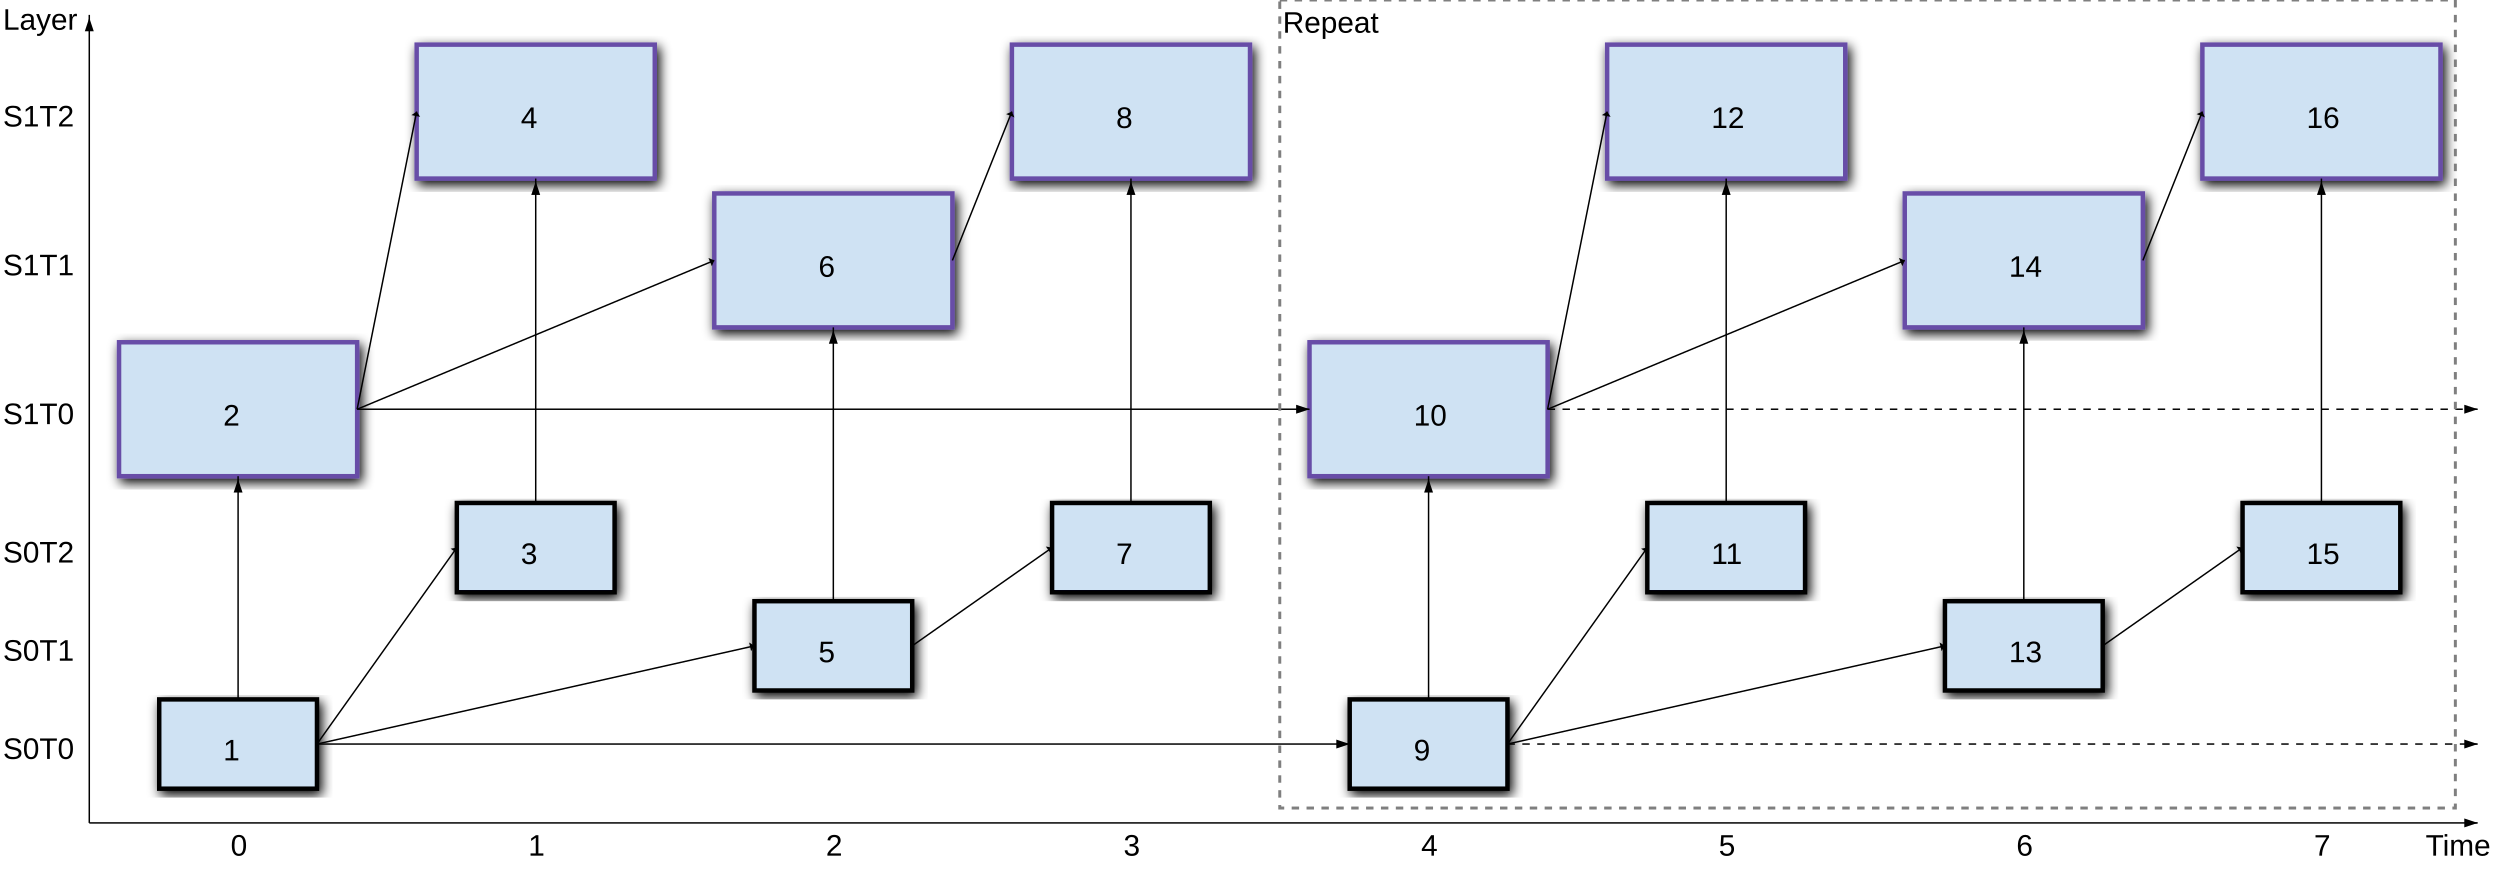
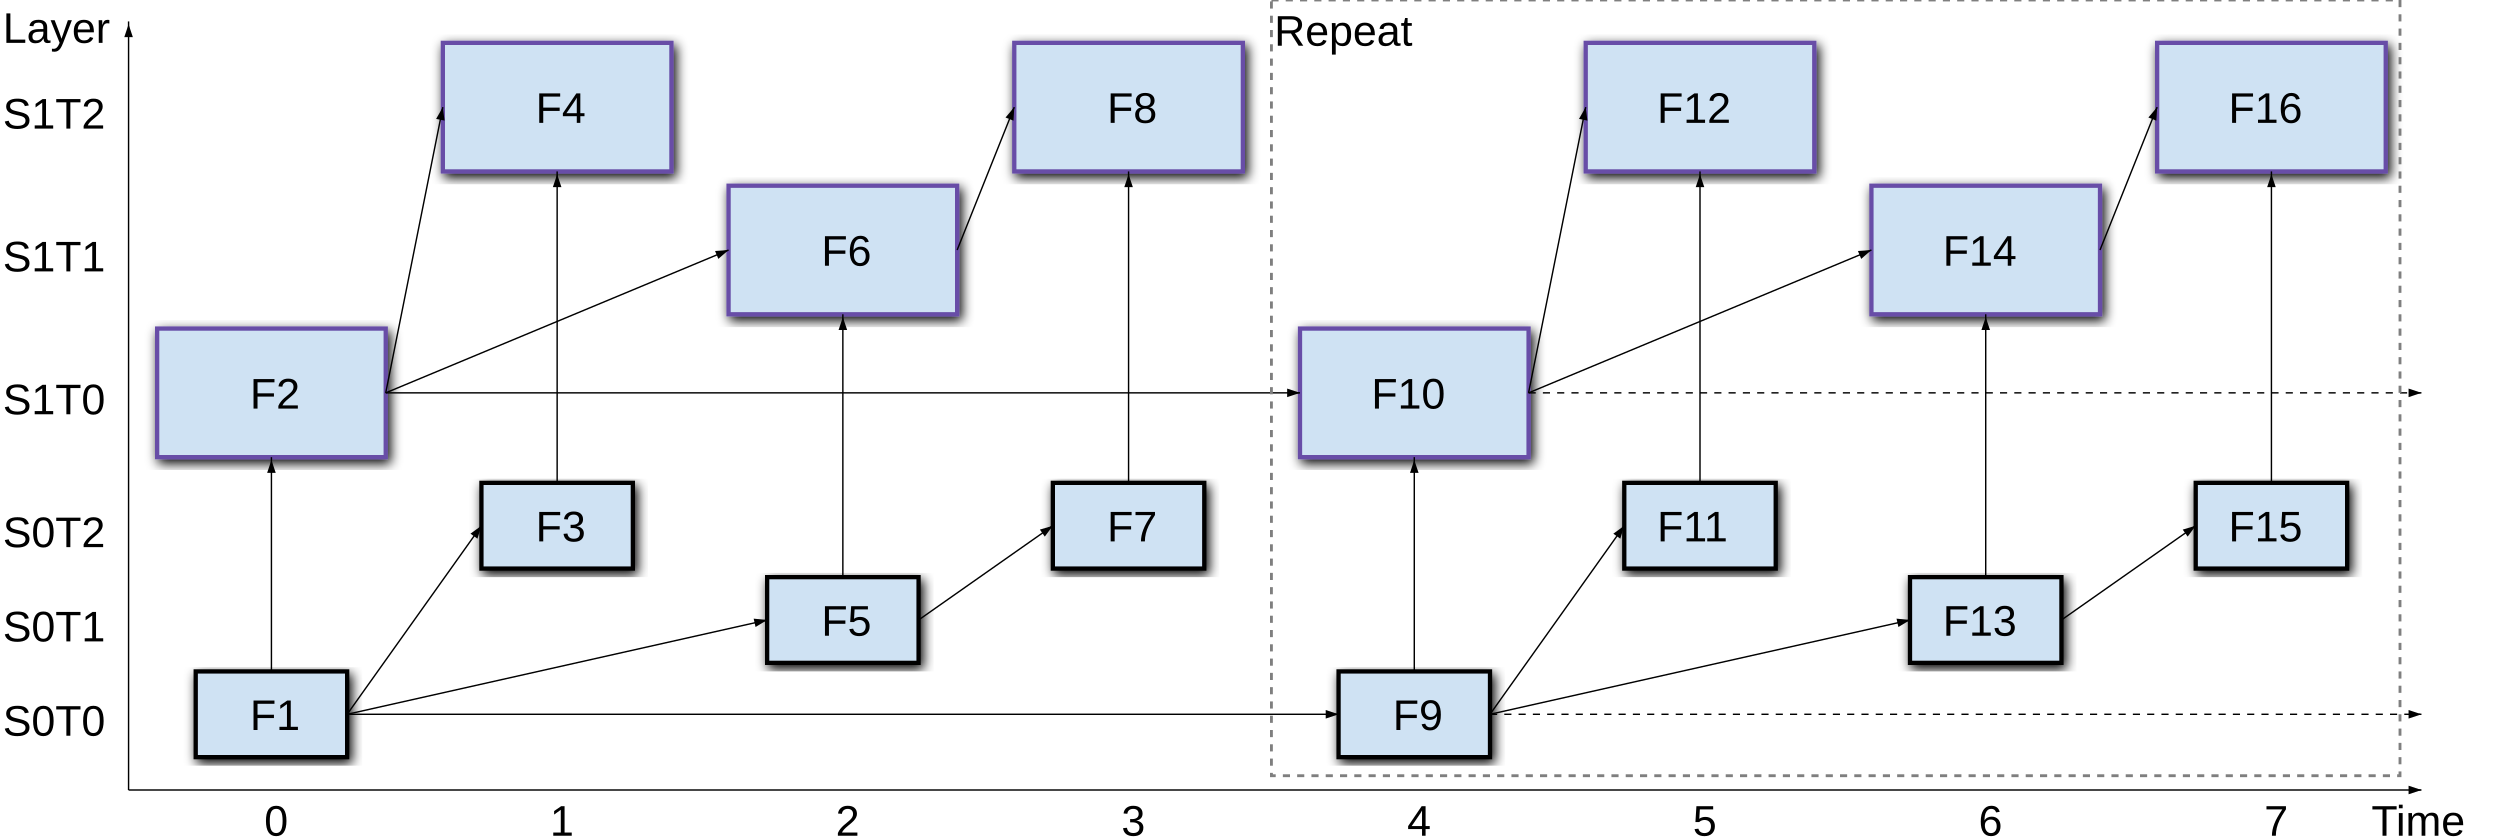
- <svg xmlns="http://www.w3.org/2000/svg" version="1.1" viewBox="0 0 1680 588">
+ <svg xmlns="http://www.w3.org/2000/svg" version="1.1" viewBox="0 0 1750 588">
  <defs>
    <filter id="sh">
      <feGaussianBlur in="SourceAlpha" stdDeviation="4" />
      <feOffset dx="2" dy="3" />
      <feBlend in="SourceGraphic" />
    </filter>
  </defs>
-   <rect x="107" y="470" width="106" height="60" style="fill:#cfe2f3;stroke-width:3;stroke:#000000" filter="url(#sh)" />
-   <rect x="80" y="230" width="160" height="90" style="fill:#cfe2f3;stroke-width:3;stroke:#674ea7" filter="url(#sh)" />
-   <line x1="160" y1="470" x2="160" y2="320" style="stroke:#000000;stroke-width:1" />
-   <polygon points="160,322 157,331 163,331" />
-   <rect x="307" y="338" width="106" height="60" style="fill:#cfe2f3;stroke-width:3;stroke:#000000" filter="url(#sh)" />
-   <line x1="213" y1="500" x2="307" y2="368" style="stroke:#000000;stroke-width:1" />
-   <polygon points="307,368 304,365 304,371" transform="rotate(-54.5 307 368)" />
-   <rect x="280" y="30" width="160" height="90" style="fill:#cfe2f3;stroke-width:3;stroke:#674ea7" filter="url(#sh)" />
-   <line x1="240" y1="275" x2="280" y2="75" style="stroke:#000000;stroke-width:1" />
-   <polygon points="280,75 277,72 277,78" transform="rotate(-78.7 280 75)" />
-   <line x1="360" y1="338" x2="360" y2="120" style="stroke:#000000;stroke-width:1" />
-   <polygon points="360,122 357,131 363,131" />
-   <rect x="507" y="404" width="106" height="60" style="fill:#cfe2f3;stroke-width:3;stroke:#000000" filter="url(#sh)" />
-   <line x1="213" y1="500" x2="507" y2="434" style="stroke:#000000;stroke-width:1" />
-   <polygon points="507,434 504,431 504,437" transform="rotate(-12.7 507 434)" />
-   <rect x="480" y="130" width="160" height="90" style="fill:#cfe2f3;stroke-width:3;stroke:#674ea7" filter="url(#sh)" />
-   <line x1="240" y1="275" x2="480" y2="175" style="stroke:#000000;stroke-width:1" />
-   <polygon points="480,175 477,172 477,178" transform="rotate(-22.6 480 175)" />
-   <line x1="560" y1="404" x2="560" y2="220" style="stroke:#000000;stroke-width:1" />
-   <polygon points="560,222 557,231 563,231" />
-   <rect x="707" y="338" width="106" height="60" style="fill:#cfe2f3;stroke-width:3;stroke:#000000" filter="url(#sh)" />
-   <line x1="613" y1="434" x2="707" y2="368" style="stroke:#000000;stroke-width:1" />
-   <polygon points="707,368 704,365 704,371" transform="rotate(-35.1 707 368)" />
-   <rect x="680" y="30" width="160" height="90" style="fill:#cfe2f3;stroke-width:3;stroke:#674ea7" filter="url(#sh)" />
-   <line x1="640" y1="175" x2="680" y2="75" style="stroke:#000000;stroke-width:1" />
-   <polygon points="680,75 677,72 677,78" transform="rotate(-68.2 680 75)" />
-   <line x1="760" y1="338" x2="760" y2="120" style="stroke:#000000;stroke-width:1" />
-   <polygon points="760,122 757,131 763,131" />
-   <rect x="907" y="470" width="106" height="60" style="fill:#cfe2f3;stroke-width:3;stroke:#000000" filter="url(#sh)" />
-   <line x1="213" y1="500" x2="907" y2="500" style="stroke:#000000;stroke-width:1" />
-   <polygon points="907,500 898,497 898,503" />
-   <rect x="880" y="230" width="160" height="90" style="fill:#cfe2f3;stroke-width:3;stroke:#674ea7" filter="url(#sh)" />
-   <line x1="240" y1="275" x2="880" y2="275" style="stroke:#000000;stroke-width:1" />
-   <polygon points="880,275 871,272 871,278" />
-   <line x1="960" y1="470" x2="960" y2="320" style="stroke:#000000;stroke-width:1" />
-   <polygon points="960,322 957,331 963,331" />
-   <rect x="1107" y="338" width="106" height="60" style="fill:#cfe2f3;stroke-width:3;stroke:#000000" filter="url(#sh)" />
-   <line x1="1013" y1="500" x2="1107" y2="368" style="stroke:#000000;stroke-width:1" />
-   <polygon points="1107,368 1104,365 1104,371" transform="rotate(-54.5 1107 368)" />
-   <rect x="1080" y="30" width="160" height="90" style="fill:#cfe2f3;stroke-width:3;stroke:#674ea7" filter="url(#sh)" />
-   <line x1="1040" y1="275" x2="1080" y2="75" style="stroke:#000000;stroke-width:1" />
-   <polygon points="1080,75 1077,72 1077,78" transform="rotate(-78.7 1080 75)" />
-   <line x1="1160" y1="338" x2="1160" y2="120" style="stroke:#000000;stroke-width:1" />
-   <polygon points="1160,122 1157,131 1163,131" />
-   <rect x="1307" y="404" width="106" height="60" style="fill:#cfe2f3;stroke-width:3;stroke:#000000" filter="url(#sh)" />
-   <line x1="1013" y1="500" x2="1307" y2="434" style="stroke:#000000;stroke-width:1" />
-   <polygon points="1307,434 1304,431 1304,437" transform="rotate(-12.7 1307 434)" />
-   <rect x="1280" y="130" width="160" height="90" style="fill:#cfe2f3;stroke-width:3;stroke:#674ea7" filter="url(#sh)" />
-   <line x1="1040" y1="275" x2="1280" y2="175" style="stroke:#000000;stroke-width:1" />
-   <polygon points="1280,175 1277,172 1277,178" transform="rotate(-22.6 1280 175)" />
-   <line x1="1360" y1="404" x2="1360" y2="220" style="stroke:#000000;stroke-width:1" />
-   <polygon points="1360,222 1357,231 1363,231" />
-   <rect x="1507" y="338" width="106" height="60" style="fill:#cfe2f3;stroke-width:3;stroke:#000000" filter="url(#sh)" />
-   <line x1="1413" y1="434" x2="1507" y2="368" style="stroke:#000000;stroke-width:1" />
-   <polygon points="1507,368 1504,365 1504,371" transform="rotate(-35.1 1507 368)" />
-   <rect x="1480" y="30" width="160" height="90" style="fill:#cfe2f3;stroke-width:3;stroke:#674ea7" filter="url(#sh)" />
-   <line x1="1440" y1="175" x2="1480" y2="75" style="stroke:#000000;stroke-width:1" />
-   <polygon points="1480,75 1477,72 1477,78" transform="rotate(-68.2 1480 75)" />
-   <line x1="1560" y1="338" x2="1560" y2="120" style="stroke:#000000;stroke-width:1" />
-   <polygon points="1560,122 1557,131 1563,131" />
-   <line x1="1013" y1="500" x2="1665" y2="500" style="stroke:#000000;stroke-width:1;stroke-dasharray:5,5" />
-   <polygon points="1665,500 1656,497 1656,503" />
-   <line x1="1040" y1="275" x2="1665" y2="275" style="stroke:#000000;stroke-width:1;stroke-dasharray:5,5" />
-   <polygon points="1665,275 1656,272 1656,278" />
-   <rect x="860" y="0" width="790" height="543" style="fill:none;stroke-width:2;stroke:#7f7f7f;stroke-dasharray:5,5" />
-   <text x="862" y="22" font-family="Arial" font-size="20">Repeat</text>
-   <line x1="60" y1="553" x2="1665" y2="553" style="stroke:#000000;stroke-width:1" />
-   <polygon points="1665,553 1656,550 1656,556" />
-   <line x1="60" y1="553" x2="60" y2="10" style="stroke:#000000;stroke-width:1" />
-   <polygon points="60,12 57,21 63,21" />
-   <text x="1630" y="575" font-family="Arial" font-size="20">Time<tspan x="155" y="575">0</tspan>
-     <tspan x="355" y="575">1</tspan>
-     <tspan x="555" y="575">2</tspan>
-     <tspan x="755" y="575">3</tspan>
-     <tspan x="955" y="575">4</tspan>
-     <tspan x="1155" y="575">5</tspan>
-     <tspan x="1355" y="575">6</tspan>
-     <tspan x="1555" y="575">7</tspan>
-     <tspan x="2" y="20">Layer</tspan>
-     <tspan x="2" y="510">S0T0</tspan>
-     <tspan x="2" y="444">S0T1</tspan>
-     <tspan x="2" y="378">S0T2</tspan>
-     <tspan x="2" y="285">S1T0</tspan>
-     <tspan x="2" y="185">S1T1</tspan>
-     <tspan x="2" y="85">S1T2</tspan>
-     <tspan x="150" y="511">1</tspan>
-     <tspan x="150" y="286">2</tspan>
-     <tspan x="350" y="379">3</tspan>
-     <tspan x="350" y="86">4</tspan>
-     <tspan x="550" y="445">5</tspan>
-     <tspan x="550" y="186">6</tspan>
-     <tspan x="750" y="379">7</tspan>
-     <tspan x="750" y="86">8</tspan>
-     <tspan x="950" y="511">9</tspan>
-     <tspan x="950" y="286">10</tspan>
-     <tspan x="1150" y="379">11</tspan>
-     <tspan x="1150" y="86">12</tspan>
-     <tspan x="1350" y="445">13</tspan>
-     <tspan x="1350" y="186">14</tspan>
-     <tspan x="1550" y="379">15</tspan>
-     <tspan x="1550" y="86">16</tspan>
+   <rect x="137" y="470" width="106" height="60" style="fill:#cfe2f3;stroke-width:3;stroke:#000000" filter="url(#sh)" />
+   <rect x="110" y="230" width="160" height="90" style="fill:#cfe2f3;stroke-width:3;stroke:#674ea7" filter="url(#sh)" />
+   <line x1="190" y1="470" x2="190" y2="320" style="stroke:#000000;stroke-width:1" />
+   <polygon points="190,322 187,331 193,331" />
+   <rect x="337" y="338" width="106" height="60" style="fill:#cfe2f3;stroke-width:3;stroke:#000000" filter="url(#sh)" />
+   <line x1="243" y1="500" x2="337" y2="368" style="stroke:#000000;stroke-width:1" />
+   <polygon points="337,368 328,365 328,371" transform="rotate(-54.5 337 368)" />
+   <rect x="310" y="30" width="160" height="90" style="fill:#cfe2f3;stroke-width:3;stroke:#674ea7" filter="url(#sh)" />
+   <line x1="270" y1="275" x2="310" y2="75" style="stroke:#000000;stroke-width:1" />
+   <polygon points="310,75 301,72 301,78" transform="rotate(-78.7 310 75)" />
+   <line x1="390" y1="338" x2="390" y2="120" style="stroke:#000000;stroke-width:1" />
+   <polygon points="390,122 387,131 393,131" />
+   <rect x="537" y="404" width="106" height="60" style="fill:#cfe2f3;stroke-width:3;stroke:#000000" filter="url(#sh)" />
+   <line x1="243" y1="500" x2="537" y2="434" style="stroke:#000000;stroke-width:1" />
+   <polygon points="537,434 528,431 528,437" transform="rotate(-12.7 537 434)" />
+   <rect x="510" y="130" width="160" height="90" style="fill:#cfe2f3;stroke-width:3;stroke:#674ea7" filter="url(#sh)" />
+   <line x1="270" y1="275" x2="510" y2="175" style="stroke:#000000;stroke-width:1" />
+   <polygon points="510,175 501,172 501,178" transform="rotate(-22.6 510 175)" />
+   <line x1="590" y1="404" x2="590" y2="220" style="stroke:#000000;stroke-width:1" />
+   <polygon points="590,222 587,231 593,231" />
+   <rect x="737" y="338" width="106" height="60" style="fill:#cfe2f3;stroke-width:3;stroke:#000000" filter="url(#sh)" />
+   <line x1="643" y1="434" x2="737" y2="368" style="stroke:#000000;stroke-width:1" />
+   <polygon points="737,368 728,365 728,371" transform="rotate(-35.1 737 368)" />
+   <rect x="710" y="30" width="160" height="90" style="fill:#cfe2f3;stroke-width:3;stroke:#674ea7" filter="url(#sh)" />
+   <line x1="670" y1="175" x2="710" y2="75" style="stroke:#000000;stroke-width:1" />
+   <polygon points="710,75 701,72 701,78" transform="rotate(-68.2 710 75)" />
+   <line x1="790" y1="338" x2="790" y2="120" style="stroke:#000000;stroke-width:1" />
+   <polygon points="790,122 787,131 793,131" />
+   <rect x="937" y="470" width="106" height="60" style="fill:#cfe2f3;stroke-width:3;stroke:#000000" filter="url(#sh)" />
+   <line x1="243" y1="500" x2="937" y2="500" style="stroke:#000000;stroke-width:1" />
+   <polygon points="937,500 928,497 928,503" />
+   <rect x="910" y="230" width="160" height="90" style="fill:#cfe2f3;stroke-width:3;stroke:#674ea7" filter="url(#sh)" />
+   <line x1="270" y1="275" x2="910" y2="275" style="stroke:#000000;stroke-width:1" />
+   <polygon points="910,275 901,272 901,278" />
+   <line x1="990" y1="470" x2="990" y2="320" style="stroke:#000000;stroke-width:1" />
+   <polygon points="990,322 987,331 993,331" />
+   <rect x="1137" y="338" width="106" height="60" style="fill:#cfe2f3;stroke-width:3;stroke:#000000" filter="url(#sh)" />
+   <line x1="1043" y1="500" x2="1137" y2="368" style="stroke:#000000;stroke-width:1" />
+   <polygon points="1137,368 1128,365 1128,371" transform="rotate(-54.5 1137 368)" />
+   <rect x="1110" y="30" width="160" height="90" style="fill:#cfe2f3;stroke-width:3;stroke:#674ea7" filter="url(#sh)" />
+   <line x1="1070" y1="275" x2="1110" y2="75" style="stroke:#000000;stroke-width:1" />
+   <polygon points="1110,75 1101,72 1101,78" transform="rotate(-78.7 1110 75)" />
+   <line x1="1190" y1="338" x2="1190" y2="120" style="stroke:#000000;stroke-width:1" />
+   <polygon points="1190,122 1187,131 1193,131" />
+   <rect x="1337" y="404" width="106" height="60" style="fill:#cfe2f3;stroke-width:3;stroke:#000000" filter="url(#sh)" />
+   <line x1="1043" y1="500" x2="1337" y2="434" style="stroke:#000000;stroke-width:1" />
+   <polygon points="1337,434 1328,431 1328,437" transform="rotate(-12.7 1337 434)" />
+   <rect x="1310" y="130" width="160" height="90" style="fill:#cfe2f3;stroke-width:3;stroke:#674ea7" filter="url(#sh)" />
+   <line x1="1070" y1="275" x2="1310" y2="175" style="stroke:#000000;stroke-width:1" />
+   <polygon points="1310,175 1301,172 1301,178" transform="rotate(-22.6 1310 175)" />
+   <line x1="1390" y1="404" x2="1390" y2="220" style="stroke:#000000;stroke-width:1" />
+   <polygon points="1390,222 1387,231 1393,231" />
+   <rect x="1537" y="338" width="106" height="60" style="fill:#cfe2f3;stroke-width:3;stroke:#000000" filter="url(#sh)" />
+   <line x1="1443" y1="434" x2="1537" y2="368" style="stroke:#000000;stroke-width:1" />
+   <polygon points="1537,368 1528,365 1528,371" transform="rotate(-35.1 1537 368)" />
+   <rect x="1510" y="30" width="160" height="90" style="fill:#cfe2f3;stroke-width:3;stroke:#674ea7" filter="url(#sh)" />
+   <line x1="1470" y1="175" x2="1510" y2="75" style="stroke:#000000;stroke-width:1" />
+   <polygon points="1510,75 1501,72 1501,78" transform="rotate(-68.2 1510 75)" />
+   <line x1="1590" y1="338" x2="1590" y2="120" style="stroke:#000000;stroke-width:1" />
+   <polygon points="1590,122 1587,131 1593,131" />
+   <line x1="1043" y1="500" x2="1695" y2="500" style="stroke:#000000;stroke-width:1;stroke-dasharray:5,5" />
+   <polygon points="1695,500 1686,497 1686,503" />
+   <line x1="1070" y1="275" x2="1695" y2="275" style="stroke:#000000;stroke-width:1;stroke-dasharray:5,5" />
+   <polygon points="1695,275 1686,272 1686,278" />
+   <rect x="890" y="0" width="790" height="543" style="fill:none;stroke-width:2;stroke:#7f7f7f;stroke-dasharray:5,5" />
+   <text x="892" y="32" font-family="Arial" font-size="30">Repeat</text>
+   <line x1="90" y1="553" x2="1695" y2="553" style="stroke:#000000;stroke-width:1" />
+   <polygon points="1695,553 1686,550 1686,556" />
+   <line x1="90" y1="553" x2="90" y2="15" style="stroke:#000000;stroke-width:1" />
+   <polygon points="90,17 87,26 93,26" />
+   <text x="1660" y="585" font-family="Arial" font-size="30">Time<tspan x="185" y="585">0</tspan>
+     <tspan x="385" y="585">1</tspan>
+     <tspan x="585" y="585">2</tspan>
+     <tspan x="785" y="585">3</tspan>
+     <tspan x="985" y="585">4</tspan>
+     <tspan x="1185" y="585">5</tspan>
+     <tspan x="1385" y="585">6</tspan>
+     <tspan x="1585" y="585">7</tspan>
+     <tspan x="2" y="30">Layer</tspan>
+     <tspan x="2" y="515">S0T0</tspan>
+     <tspan x="2" y="449">S0T1</tspan>
+     <tspan x="2" y="383">S0T2</tspan>
+     <tspan x="2" y="290">S1T0</tspan>
+     <tspan x="2" y="190">S1T1</tspan>
+     <tspan x="2" y="90">S1T2</tspan>
+     <tspan x="175" y="511">F1</tspan>
+     <tspan x="175" y="286">F2</tspan>
+     <tspan x="375" y="379">F3</tspan>
+     <tspan x="375" y="86">F4</tspan>
+     <tspan x="575" y="445">F5</tspan>
+     <tspan x="575" y="186">F6</tspan>
+     <tspan x="775" y="379">F7</tspan>
+     <tspan x="775" y="86">F8</tspan>
+     <tspan x="975" y="511">F9</tspan>
+     <tspan x="960" y="286">F10</tspan>
+     <tspan x="1160" y="379">F11</tspan>
+     <tspan x="1160" y="86">F12</tspan>
+     <tspan x="1360" y="445">F13</tspan>
+     <tspan x="1360" y="186">F14</tspan>
+     <tspan x="1560" y="379">F15</tspan>
+     <tspan x="1560" y="86">F16</tspan>
  </text>
</svg>
